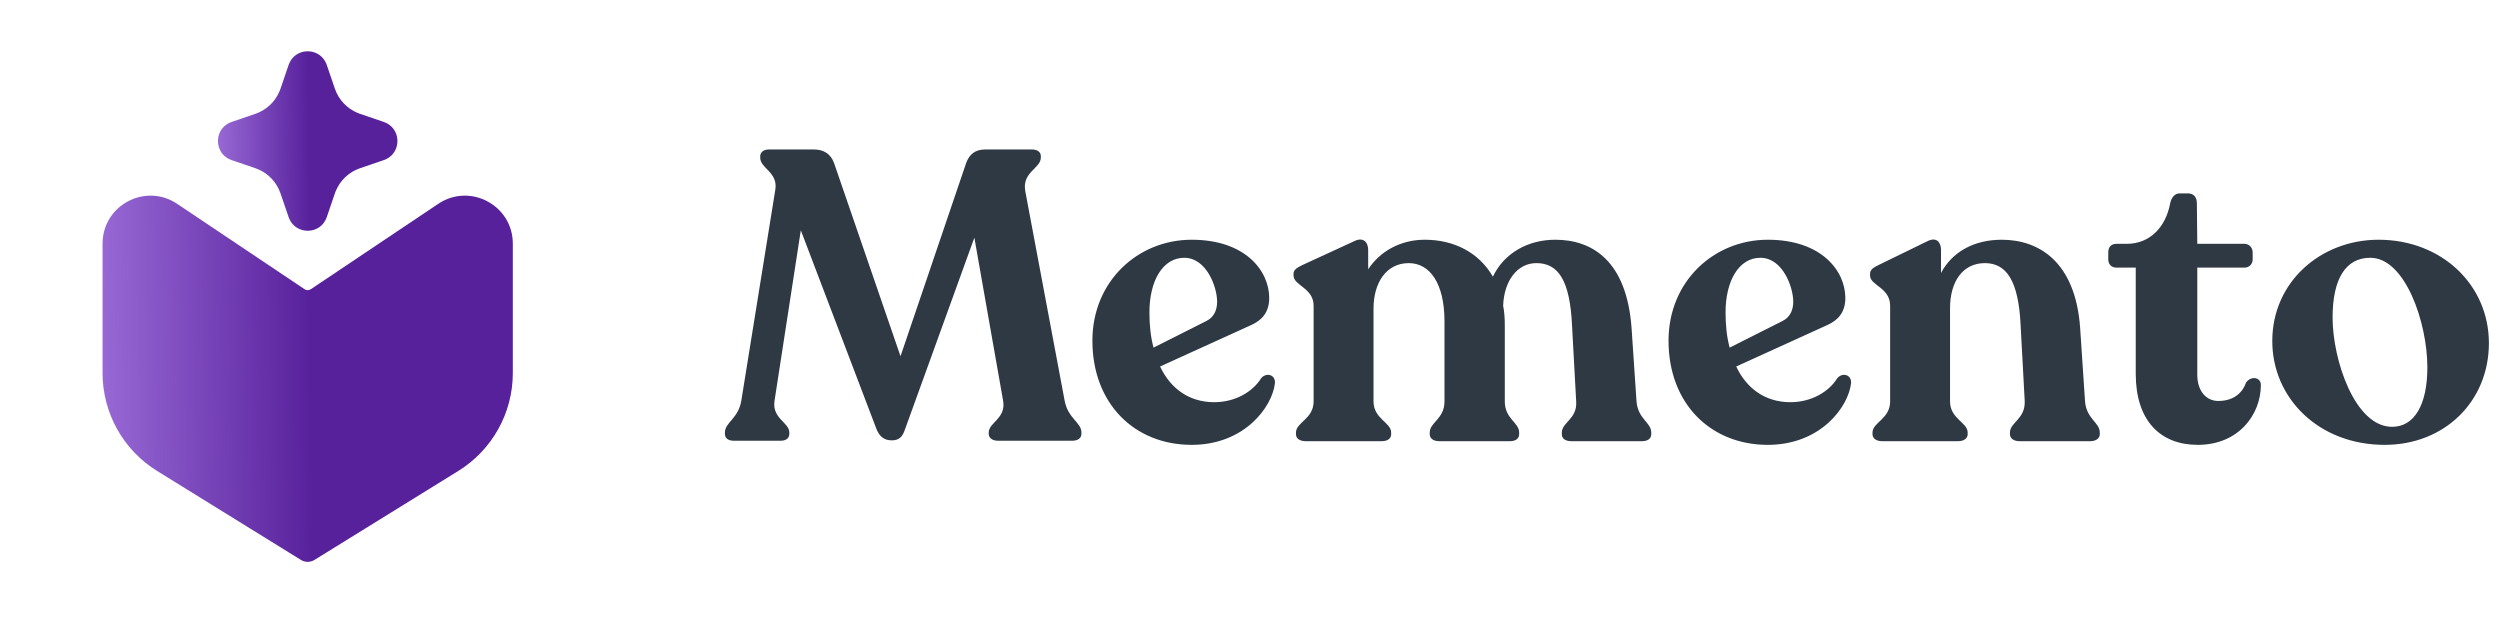
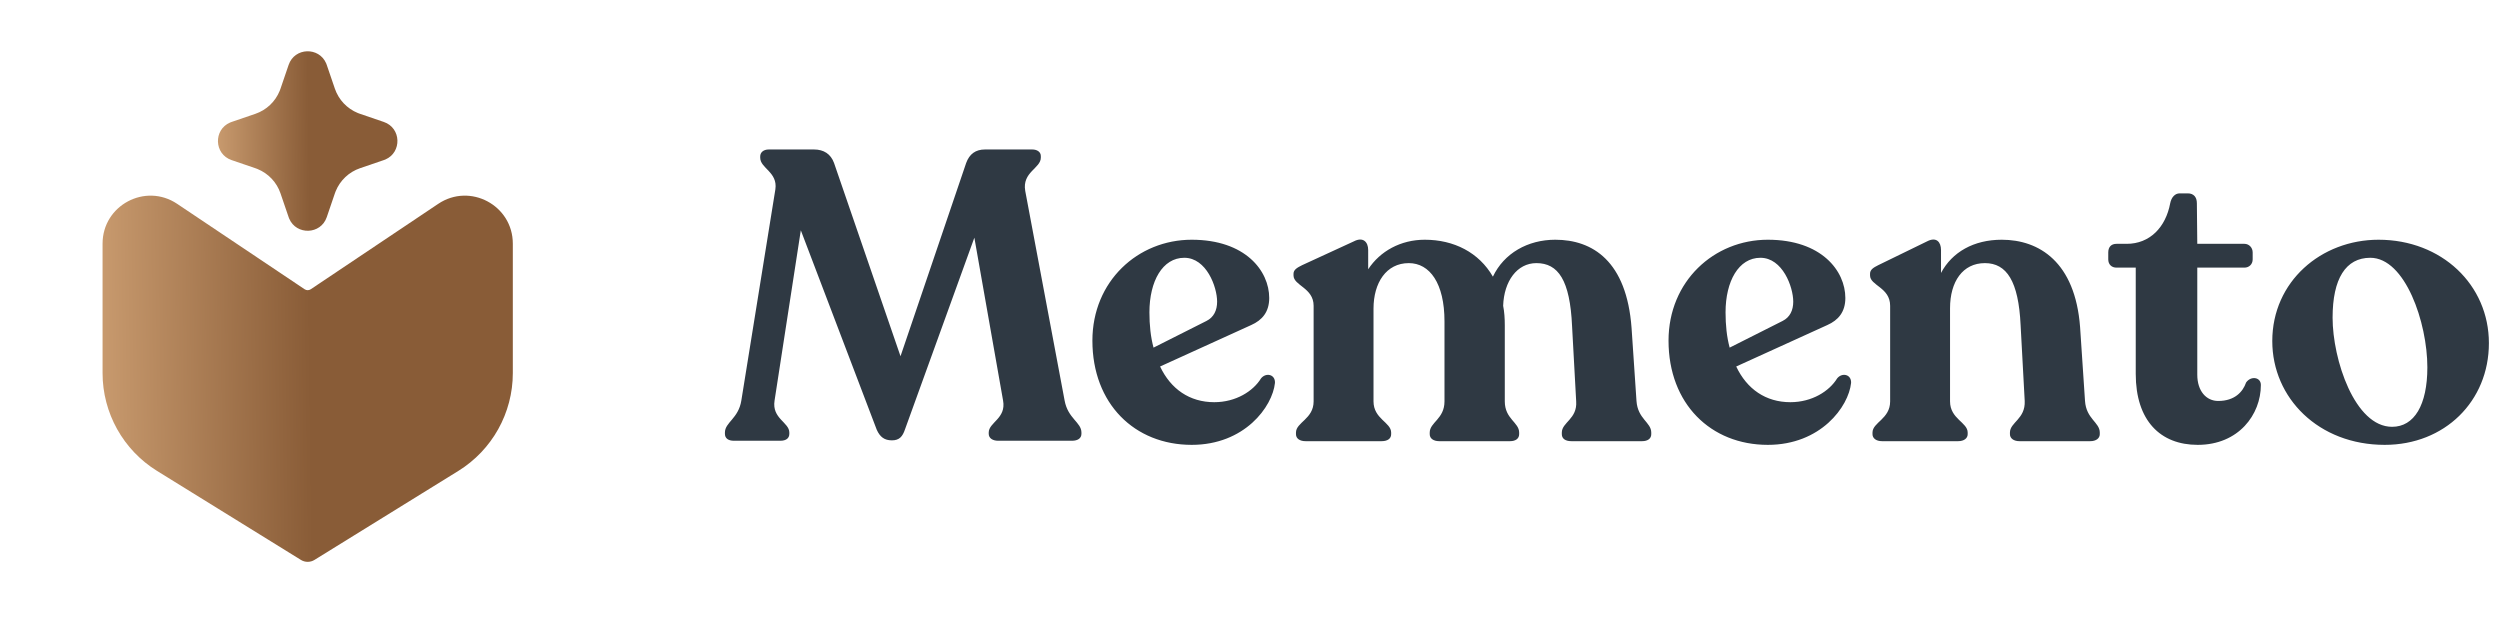
<svg xmlns="http://www.w3.org/2000/svg" width="195" height="49" viewBox="0 0 195 49" fill="none">
  <path d="M83.04 31.243C83.296 32.651 84.352 32.939 84.352 33.739V33.835C84.352 34.187 84.064 34.379 83.616 34.379H77.856C77.44 34.379 77.12 34.187 77.12 33.835V33.739C77.12 32.939 78.496 32.651 78.24 31.243L76 18.539L70.592 33.483C70.4 34.059 70.144 34.347 69.568 34.347C68.992 34.347 68.64 34.091 68.384 33.515L62.464 17.963L60.416 31.243C60.192 32.651 61.568 32.939 61.568 33.739V33.835C61.568 34.187 61.312 34.379 60.864 34.379H57.248C56.8 34.379 56.544 34.187 56.544 33.835V33.739C56.544 32.939 57.6 32.651 57.824 31.243L60.48 14.763C60.672 13.419 59.296 13.131 59.296 12.299V12.203C59.296 11.883 59.552 11.659 59.968 11.659H63.488C64.256 11.659 64.8 12.011 65.056 12.715L70.24 27.787L75.36 12.715C75.616 12.011 76.096 11.659 76.832 11.659H80.512C80.896 11.659 81.184 11.851 81.184 12.171V12.299C81.184 13.131 79.712 13.419 79.968 14.891L83.04 31.243ZM98.359 29.515C98.743 29.035 99.479 29.195 99.447 29.867C99.255 31.723 97.079 34.699 92.951 34.699C88.503 34.699 85.207 31.499 85.207 26.571C85.207 21.931 88.759 18.699 92.951 18.699C97.143 18.699 98.999 21.131 98.999 23.243C98.999 24.331 98.455 24.971 97.591 25.355L90.487 28.587C91.319 30.347 92.791 31.371 94.711 31.371C96.407 31.371 97.751 30.507 98.359 29.515ZM92.375 20.107C90.679 20.107 89.655 21.931 89.655 24.363C89.655 25.355 89.751 26.283 89.975 27.115L94.103 25.035C94.679 24.747 94.935 24.203 94.935 23.531C94.935 22.379 94.103 20.107 92.375 20.107ZM127.646 31.275C127.742 32.683 128.798 32.939 128.798 33.739V33.867C128.798 34.219 128.51 34.411 128.094 34.411H122.558C122.11 34.411 121.822 34.219 121.822 33.867V33.739C121.822 32.939 123.038 32.683 122.942 31.307L122.622 25.451C122.462 21.835 121.534 20.523 119.838 20.523C118.334 20.523 117.31 21.931 117.246 23.851C117.342 24.331 117.374 24.843 117.374 25.387V31.307C117.374 32.683 118.494 32.939 118.494 33.739V33.867C118.494 34.219 118.206 34.411 117.79 34.411H112.254C111.838 34.411 111.518 34.219 111.518 33.867V33.739C111.518 32.939 112.67 32.683 112.67 31.307V25.067C112.67 22.091 111.518 20.523 109.886 20.523C108.126 20.523 107.134 22.059 107.134 24.075V31.307C107.134 32.683 108.51 32.939 108.51 33.739V33.867C108.51 34.219 108.222 34.411 107.774 34.411H101.822C101.406 34.411 101.086 34.219 101.086 33.867V33.739C101.086 32.939 102.462 32.683 102.462 31.307V23.851C102.462 22.443 100.894 22.283 100.894 21.483V21.355C100.894 21.035 101.182 20.875 101.566 20.683L105.598 18.827C106.334 18.443 106.718 18.891 106.718 19.499V21.003C107.646 19.595 109.246 18.699 111.134 18.699C113.406 18.699 115.358 19.691 116.446 21.579C117.31 19.755 119.166 18.699 121.31 18.699C124.222 18.699 126.878 20.363 127.262 25.579L127.646 31.275ZM143.297 29.515C143.681 29.035 144.417 29.195 144.385 29.867C144.193 31.723 142.017 34.699 137.889 34.699C133.441 34.699 130.145 31.499 130.145 26.571C130.145 21.931 133.697 18.699 137.889 18.699C142.081 18.699 143.937 21.131 143.937 23.243C143.937 24.331 143.393 24.971 142.529 25.355L135.425 28.587C136.257 30.347 137.729 31.371 139.649 31.371C141.345 31.371 142.689 30.507 143.297 29.515ZM137.312 20.107C135.617 20.107 134.593 21.931 134.593 24.363C134.593 25.355 134.689 26.283 134.913 27.115L139.041 25.035C139.617 24.747 139.873 24.203 139.873 23.531C139.873 22.379 139.041 20.107 137.312 20.107ZM162.631 31.275C162.727 32.683 163.783 32.939 163.783 33.739V33.867C163.783 34.187 163.495 34.411 163.047 34.411H157.511C157.063 34.411 156.775 34.187 156.775 33.867V33.739C156.775 32.939 157.991 32.683 157.927 31.275L157.607 25.355C157.447 21.931 156.519 20.523 154.823 20.523C153.095 20.523 152.103 21.963 152.103 24.043V31.307C152.103 32.683 153.479 32.939 153.479 33.739V33.867C153.479 34.187 153.191 34.411 152.743 34.411H146.791C146.343 34.411 146.055 34.187 146.055 33.867V33.739C146.055 32.939 147.431 32.683 147.431 31.307V23.851C147.431 22.411 145.863 22.283 145.863 21.483V21.355C145.863 21.035 146.119 20.875 146.503 20.683L150.311 18.827C151.047 18.443 151.399 18.891 151.399 19.499V21.291C152.263 19.659 153.959 18.699 156.135 18.699C159.047 18.699 161.863 20.427 162.247 25.515L162.631 31.275ZM171.42 34.699C168.508 34.699 166.588 32.811 166.588 29.163V20.875H165.084C164.7 20.875 164.444 20.619 164.444 20.235V19.691C164.444 19.275 164.668 19.019 165.084 19.019H165.884C167.676 19.019 168.924 17.739 169.276 15.851C169.372 15.371 169.66 15.083 170.012 15.083H170.652C171.1 15.083 171.356 15.371 171.356 15.851L171.388 19.019H175.068C175.42 19.019 175.708 19.307 175.708 19.691V20.235C175.708 20.619 175.42 20.875 175.068 20.875H171.388V29.227C171.388 30.507 172.092 31.275 173.02 31.275C174.3 31.275 174.94 30.571 175.196 29.835C175.58 29.291 176.348 29.419 176.348 30.027C176.348 32.331 174.62 34.699 171.42 34.699ZM186.006 34.699C180.854 34.699 177.238 31.051 177.238 26.603C177.238 21.963 181.046 18.699 185.526 18.699C190.454 18.699 194.134 22.219 194.134 26.763C194.134 31.307 190.678 34.699 186.006 34.699ZM186.582 33.291C188.31 33.291 189.334 31.595 189.334 28.651C189.334 25.163 187.606 20.107 184.885 20.107C182.966 20.107 181.942 21.739 181.942 24.779C181.942 28.043 183.67 33.291 186.582 33.291Z" fill="#2F3943" />
  <path d="M8 19.005C8 16.015 11.336 14.235 13.819 15.9L23.762 22.562C23.906 22.659 24.094 22.659 24.238 22.562L34.181 15.9C36.664 14.235 40 16.015 40 19.005V29.103C40 32.211 38.391 35.098 35.748 36.733L24.526 43.675C24.204 43.874 23.796 43.874 23.474 43.675L12.252 36.733C9.609 35.098 8 32.211 8 29.103V19.005Z" fill="url(#paint0_linear_1_61)" />
  <path d="M22.512 5.064C22.982 3.688 24.883 3.647 25.44 4.939L25.487 5.065L26.121 6.92C26.267 7.345 26.502 7.734 26.81 8.061C27.119 8.388 27.494 8.645 27.91 8.815L28.081 8.878L29.936 9.512C31.312 9.982 31.353 11.883 30.062 12.44L29.936 12.487L28.081 13.121C27.655 13.267 27.266 13.502 26.939 13.81C26.612 14.119 26.355 14.494 26.185 14.91L26.121 15.08L25.488 16.936C25.018 18.312 23.117 18.353 22.561 17.062L22.512 16.936L21.878 15.081C21.733 14.655 21.498 14.266 21.19 13.939C20.881 13.612 20.506 13.355 20.089 13.185L19.92 13.121L18.065 12.488C16.688 12.018 16.647 10.117 17.939 9.561L18.065 9.512L19.92 8.878C20.345 8.733 20.734 8.498 21.061 8.19C21.388 7.881 21.645 7.506 21.815 7.089L21.878 6.92L22.512 5.064Z" fill="url(#paint1_linear_1_61)" />
  <defs>
    <linearGradient id="paint0_linear_1_61" x1="8.002" y1="36.816" x2="24.334" y2="36.609" gradientUnits="userSpaceOnUse">
-       <stop stop-color="#9869D5" />
-       <stop offset="1" stop-color="#58219C" />
+       <stop stop-color="#C89A6E" />
+       <stop offset="1" stop-color="#895C37" />
    </linearGradient>
    <linearGradient id="paint1_linear_1_61" x1="17.001" y1="14.857" x2="24.146" y2="14.766" gradientUnits="userSpaceOnUse">
-       <stop stop-color="#9869D5" />
-       <stop offset="1" stop-color="#57219C" />
+       <stop stop-color="#C89A6E" />
+       <stop offset="1" stop-color="#895C37" />
    </linearGradient>
  </defs>
</svg>
